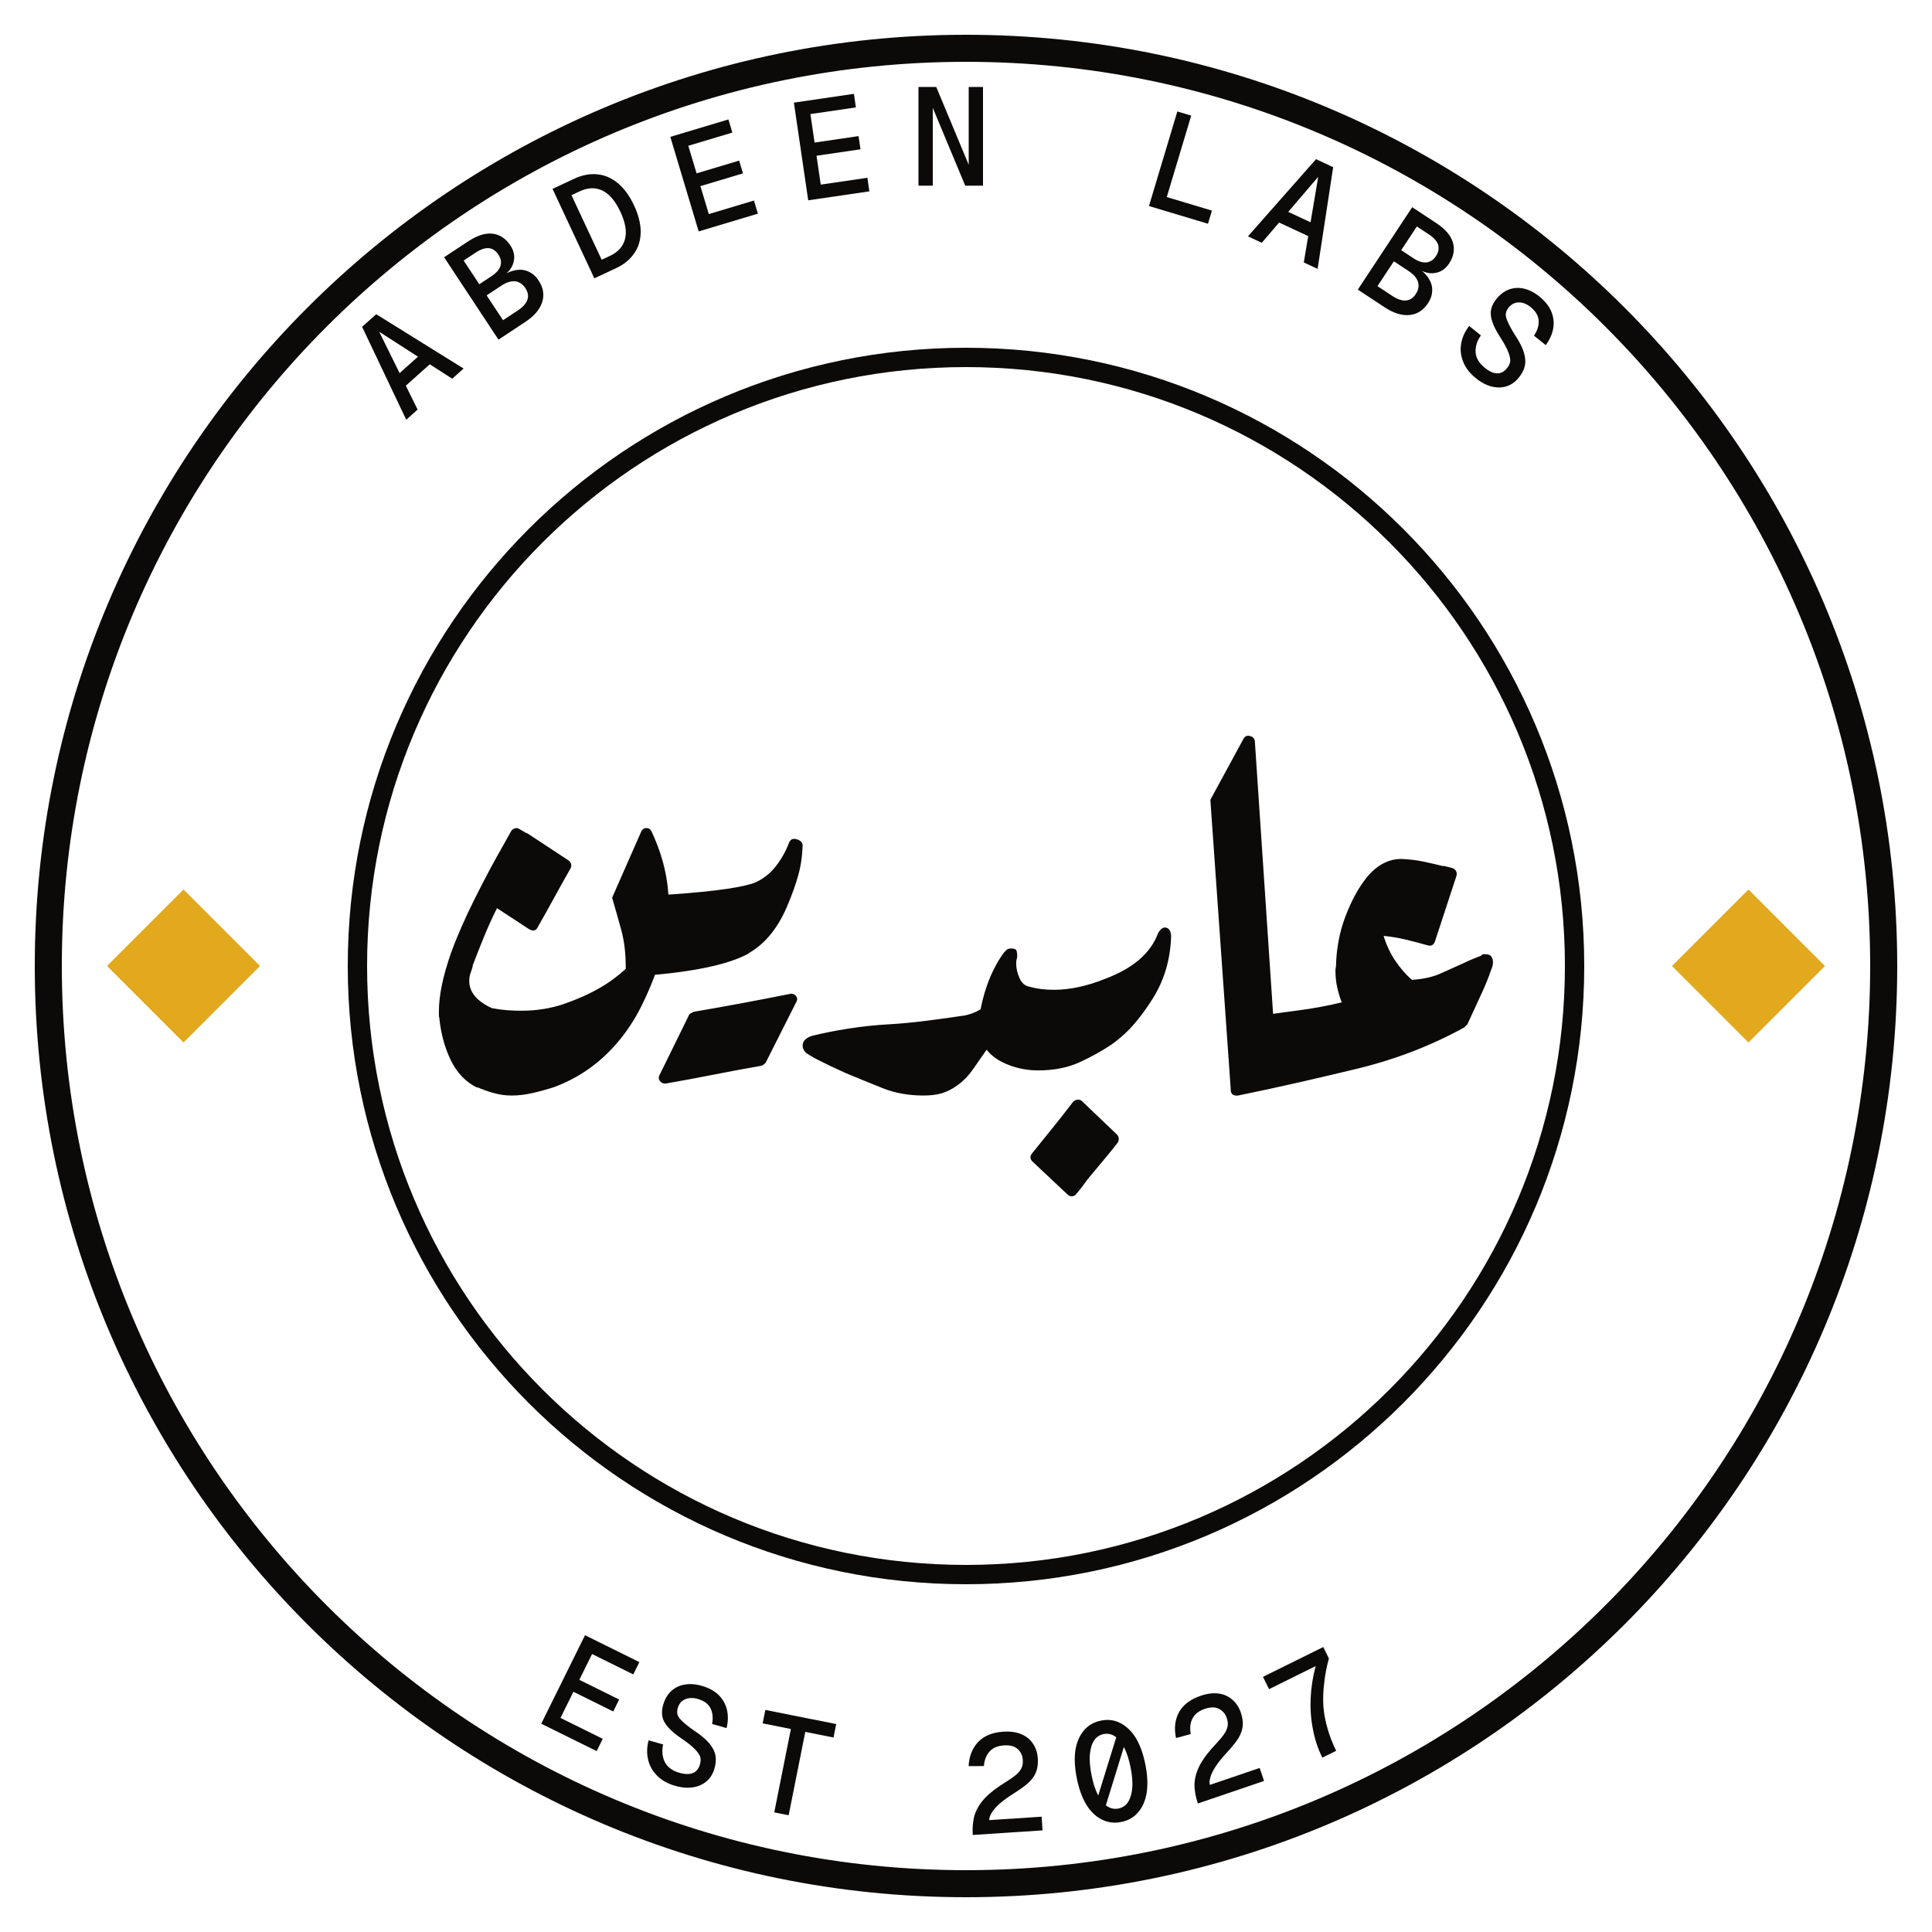
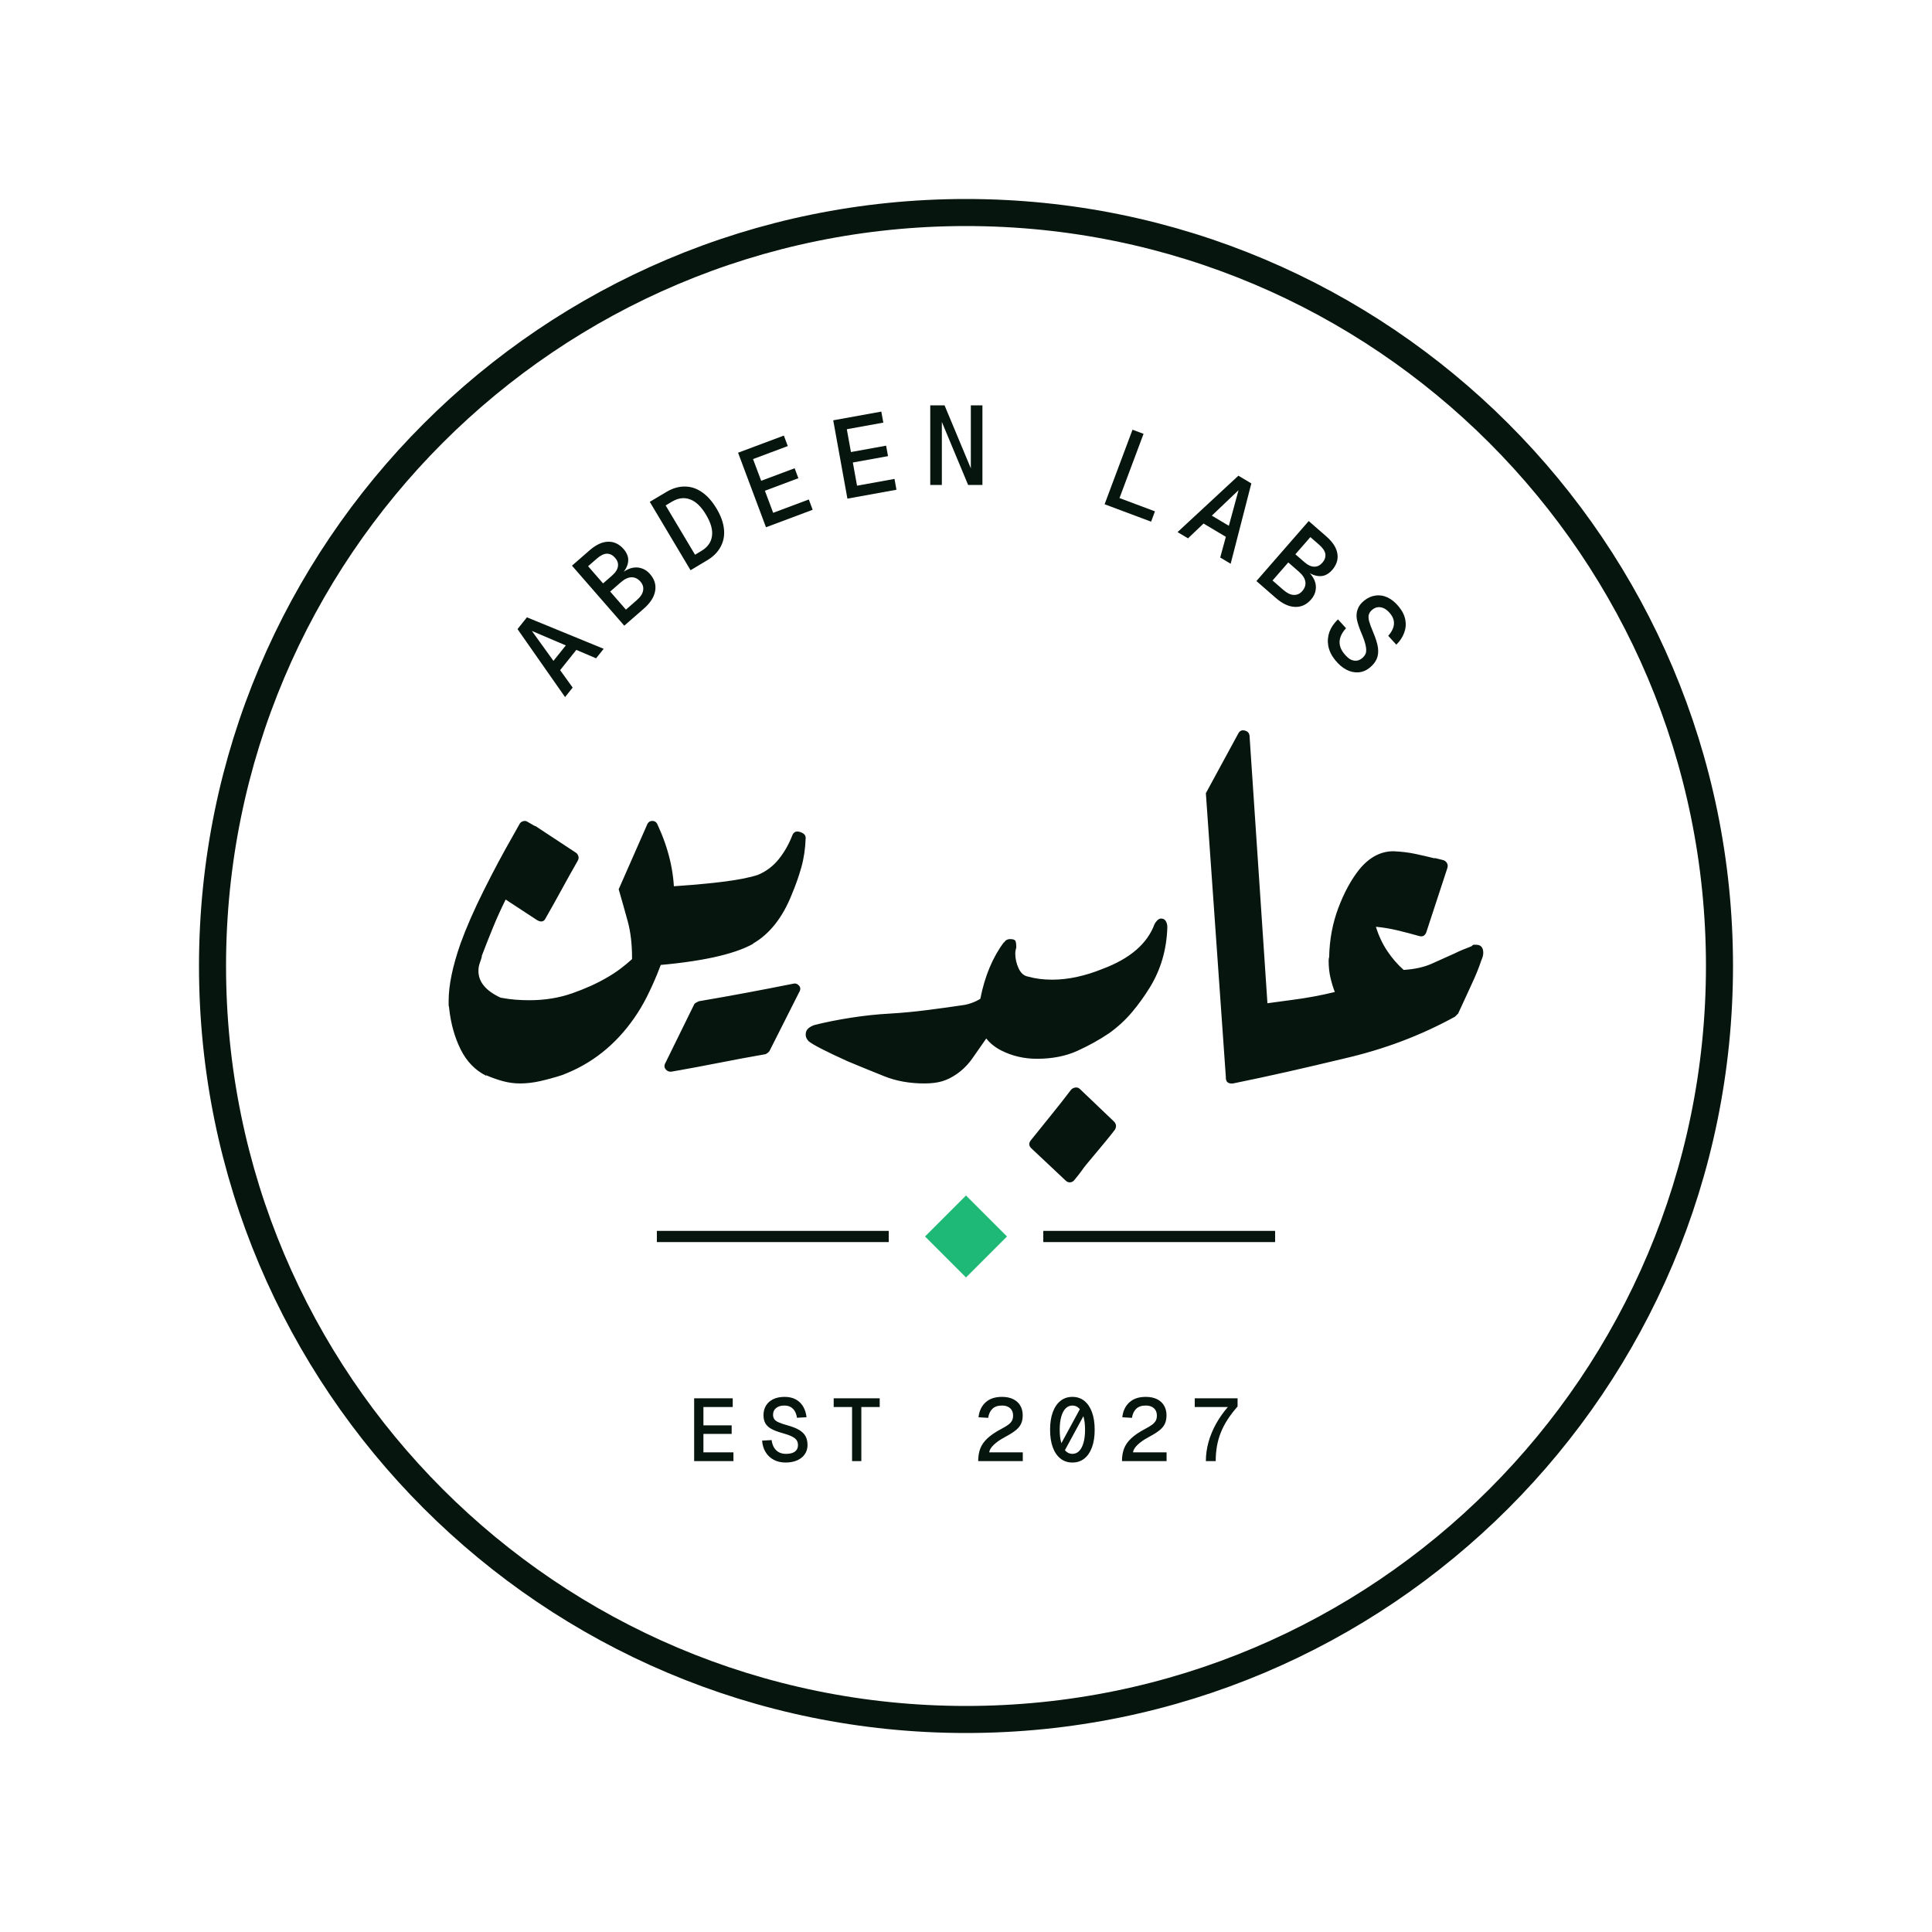
<svg xmlns="http://www.w3.org/2000/svg" viewBox="0 0 100 100" width="96" height="96" role="img" aria-label="Abdeen Labs">
-   <g fill="#0B0A08">
-     <circle cx="50" cy="50" r="47.5" fill="none" stroke="#0B0A08" stroke-width="1.4" />
-     <circle cx="50" cy="50" r="31.5" fill="none" stroke="#0B0A08" stroke-width="1" />
-     <path transform="translate(20.90 21.84) rotate(-41.76)" d="M0.17 0.00 1.67 -5.11H2.65L4.15 0.00H3.36L2.16 -4.33L0.96 0.00ZM1.01 -1.33 1.24 -2.03H3.08L3.31 -1.33Z" />
-     <path transform="translate(25.30 17.91) rotate(-33.41)" d="M0.60 0.00V-5.11H2.08Q2.93 -5.11 3.36 -4.75Q3.80 -4.38 3.80 -3.72Q3.80 -3.41 3.66 -3.16Q3.51 -2.91 3.24 -2.76Q2.96 -2.62 2.58 -2.61V-2.65Q3.04 -2.65 3.37 -2.49Q3.69 -2.34 3.85 -2.06Q4.02 -1.79 4.02 -1.42Q4.02 -0.74 3.55 -0.37Q3.09 0.00 2.25 0.00ZM1.35 -0.71 2.26 -0.71Q2.76 -0.71 3.00 -0.91Q3.23 -1.10 3.23 -1.45Q3.23 -1.83 2.99 -2.04Q2.74 -2.25 2.26 -2.25H1.35ZM1.35 -2.94H2.10Q2.57 -2.94 2.80 -3.14Q3.02 -3.33 3.02 -3.67Q3.02 -4.03 2.80 -4.22Q2.57 -4.41 2.10 -4.41H1.35Z" />
-     <path transform="translate(30.22 14.66) rotate(-25.06)" d="M0.60 0.00V-5.11H1.84Q2.52 -5.11 3.02 -4.81Q3.52 -4.52 3.79 -3.94Q4.06 -3.37 4.06 -2.55Q4.06 -1.73 3.79 -1.16Q3.52 -0.59 3.02 -0.30Q2.52 0.00 1.84 0.00ZM1.35 -0.71H1.82Q2.52 -0.71 2.90 -1.17Q3.28 -1.63 3.28 -2.55Q3.28 -3.47 2.90 -3.94Q2.52 -4.40 1.82 -4.40H1.35Z" />
-     <path transform="translate(35.56 12.16) rotate(-16.70)" d="M0.63 0.00V-5.11H3.77V-4.40H1.39V-2.91H3.69V-2.22H1.39V-0.71H3.83V0.00Z" />
-     <path transform="translate(41.21 10.46) rotate(-8.35)" d="M0.63 0.00V-5.11H3.77V-4.40H1.39V-2.91H3.69V-2.22H1.39V-0.71H3.83V0.00Z" />
-     <path transform="translate(47.05 9.61) rotate(0.00)" d="M0.49 0.00V-5.11H1.41L3.22 -0.77L3.09 -0.74V-5.11H3.83V0.00H2.91L1.10 -4.34L1.23 -4.37V0.00Z" />
-     <path transform="translate(58.79 10.46) rotate(16.70)" d="M0.71 0.00V-5.11H1.46V-0.29L1.00 -0.71H3.90V0.00Z" />
-     <path transform="translate(64.44 12.16) rotate(25.06)" d="M0.17 0.00 1.67 -5.11H2.65L4.15 0.00H3.36L2.16 -4.33L0.96 0.00ZM1.01 -1.33 1.24 -2.03H3.08L3.31 -1.33Z" />
-     <path transform="translate(69.78 14.66) rotate(33.41)" d="M0.60 0.00V-5.11H2.08Q2.93 -5.11 3.36 -4.75Q3.80 -4.38 3.80 -3.72Q3.80 -3.41 3.66 -3.16Q3.51 -2.91 3.24 -2.76Q2.96 -2.62 2.58 -2.61V-2.65Q3.04 -2.65 3.37 -2.49Q3.69 -2.34 3.85 -2.06Q4.02 -1.79 4.02 -1.42Q4.02 -0.74 3.55 -0.37Q3.09 0.00 2.25 0.00ZM1.35 -0.71 2.26 -0.71Q2.76 -0.71 3.00 -0.91Q3.23 -1.10 3.23 -1.45Q3.23 -1.83 2.99 -2.04Q2.74 -2.25 2.26 -2.25H1.35ZM1.35 -2.94H2.10Q2.57 -2.94 2.80 -3.14Q3.02 -3.33 3.02 -3.67Q3.02 -4.03 2.80 -4.22Q2.57 -4.41 2.10 -4.41H1.35Z" />
-     <path transform="translate(74.70 17.91) rotate(41.76)" d="M2.23 0.12Q1.67 0.12 1.26 -0.11Q0.84 -0.33 0.60 -0.73Q0.35 -1.13 0.31 -1.67L1.09 -1.71Q1.13 -1.35 1.29 -1.10Q1.44 -0.85 1.68 -0.72Q1.93 -0.59 2.25 -0.59Q2.57 -0.59 2.79 -0.67Q3.01 -0.75 3.12 -0.91Q3.23 -1.07 3.23 -1.30Q3.23 -1.53 3.13 -1.70Q3.02 -1.86 2.74 -2.00Q2.46 -2.15 1.92 -2.30Q1.39 -2.44 1.06 -2.63Q0.73 -2.81 0.58 -3.08Q0.43 -3.35 0.43 -3.74Q0.43 -4.19 0.63 -4.52Q0.84 -4.86 1.22 -5.04Q1.61 -5.23 2.15 -5.23Q2.68 -5.23 3.06 -5.02Q3.44 -4.81 3.66 -4.44Q3.88 -4.07 3.93 -3.57L3.15 -3.53Q3.11 -3.82 2.98 -4.05Q2.86 -4.27 2.64 -4.40Q2.43 -4.52 2.12 -4.52Q1.70 -4.52 1.45 -4.32Q1.20 -4.12 1.20 -3.78Q1.20 -3.56 1.30 -3.41Q1.40 -3.27 1.66 -3.16Q1.91 -3.04 2.36 -2.91Q2.98 -2.75 3.34 -2.53Q3.70 -2.31 3.85 -2.02Q4.01 -1.72 4.01 -1.30Q4.01 -0.88 3.79 -0.56Q3.57 -0.24 3.17 -0.06Q2.77 0.12 2.23 0.12Z" />
-     <path transform="translate(27.45 88.94) rotate(26.31)" d="M0.63 0.00V-5.11H3.77V-4.40H1.39V-2.91H3.69V-2.22H1.39V-0.71H3.83V0.00Z" />
-     <path transform="translate(32.74 91.56) rotate(18.79)" d="M2.23 0.12Q1.67 0.12 1.26 -0.11Q0.84 -0.33 0.60 -0.73Q0.35 -1.13 0.31 -1.67L1.09 -1.71Q1.13 -1.35 1.29 -1.10Q1.44 -0.85 1.68 -0.72Q1.93 -0.59 2.25 -0.59Q2.57 -0.59 2.79 -0.67Q3.01 -0.75 3.12 -0.91Q3.23 -1.07 3.23 -1.30Q3.23 -1.53 3.13 -1.70Q3.02 -1.86 2.74 -2.00Q2.46 -2.15 1.92 -2.30Q1.39 -2.44 1.06 -2.63Q0.73 -2.81 0.58 -3.08Q0.43 -3.35 0.43 -3.74Q0.43 -4.19 0.63 -4.52Q0.84 -4.86 1.22 -5.04Q1.61 -5.23 2.15 -5.23Q2.68 -5.23 3.06 -5.02Q3.44 -4.81 3.66 -4.44Q3.88 -4.07 3.93 -3.57L3.15 -3.53Q3.11 -3.82 2.98 -4.05Q2.86 -4.27 2.64 -4.40Q2.43 -4.52 2.12 -4.52Q1.70 -4.52 1.45 -4.32Q1.20 -4.12 1.20 -3.78Q1.20 -3.56 1.30 -3.41Q1.40 -3.27 1.66 -3.16Q1.91 -3.04 2.36 -2.91Q2.98 -2.75 3.34 -2.53Q3.70 -2.31 3.85 -2.02Q4.01 -1.72 4.01 -1.30Q4.01 -0.88 3.79 -0.56Q3.57 -0.24 3.17 -0.06Q2.77 0.12 2.23 0.12Z" />
-     <path transform="translate(38.33 93.46) rotate(11.28)" d="M1.78 0.00V-4.40H0.29V-5.11H4.03V-4.40H2.54V0.00Z" />
-     <path transform="translate(50.00 95.00) rotate(-3.76)" d="M0.35 0.00Q0.35 -0.57 0.51 -1.01Q0.68 -1.46 1.10 -1.86Q1.52 -2.25 2.27 -2.64Q2.59 -2.81 2.79 -2.96Q2.99 -3.11 3.09 -3.28Q3.19 -3.45 3.19 -3.70Q3.19 -3.95 3.08 -4.13Q2.98 -4.31 2.78 -4.42Q2.57 -4.52 2.27 -4.52Q1.78 -4.52 1.51 -4.26Q1.23 -4.00 1.16 -3.52L0.37 -3.57Q0.46 -4.33 0.94 -4.78Q1.43 -5.23 2.28 -5.23Q2.82 -5.23 3.20 -5.04Q3.58 -4.85 3.77 -4.51Q3.97 -4.18 3.97 -3.73Q3.97 -3.34 3.84 -3.05Q3.71 -2.76 3.41 -2.51Q3.10 -2.27 2.58 -1.99Q2.14 -1.75 1.84 -1.52Q1.55 -1.29 1.41 -1.09Q1.26 -0.88 1.25 -0.71H3.97V0.00Z" />
-     <path transform="translate(55.89 94.61) rotate(-11.28)" d="M0.89 -0.77 2.85 -4.38 3.43 -4.35 1.47 -0.73ZM2.16 0.12Q1.60 0.12 1.19 -0.21Q0.78 -0.53 0.56 -1.13Q0.35 -1.73 0.35 -2.55Q0.35 -3.38 0.56 -3.98Q0.78 -4.57 1.19 -4.90Q1.60 -5.23 2.16 -5.23Q2.73 -5.23 3.13 -4.90Q3.54 -4.57 3.76 -3.98Q3.97 -3.38 3.97 -2.55Q3.97 -1.73 3.76 -1.13Q3.54 -0.53 3.13 -0.21Q2.73 0.12 2.16 0.12ZM2.16 -0.59Q2.48 -0.59 2.71 -0.82Q2.94 -1.06 3.07 -1.50Q3.19 -1.94 3.19 -2.55Q3.19 -3.17 3.07 -3.61Q2.94 -4.06 2.71 -4.29Q2.48 -4.52 2.16 -4.52Q1.84 -4.52 1.61 -4.29Q1.38 -4.06 1.25 -3.61Q1.13 -3.17 1.13 -2.55Q1.13 -1.94 1.25 -1.50Q1.38 -1.06 1.61 -0.82Q1.84 -0.59 2.16 -0.59Z" />
-     <path transform="translate(61.67 93.46) rotate(-18.79)" d="M0.35 0.00Q0.35 -0.57 0.51 -1.01Q0.68 -1.46 1.10 -1.86Q1.52 -2.25 2.27 -2.64Q2.59 -2.81 2.79 -2.96Q2.99 -3.11 3.09 -3.28Q3.19 -3.45 3.19 -3.70Q3.19 -3.95 3.08 -4.13Q2.98 -4.31 2.78 -4.42Q2.57 -4.52 2.27 -4.52Q1.78 -4.52 1.51 -4.26Q1.23 -4.00 1.16 -3.52L0.37 -3.57Q0.46 -4.33 0.94 -4.78Q1.43 -5.23 2.28 -5.23Q2.82 -5.23 3.20 -5.04Q3.58 -4.85 3.77 -4.51Q3.97 -4.18 3.97 -3.73Q3.97 -3.34 3.84 -3.05Q3.71 -2.76 3.41 -2.51Q3.10 -2.27 2.58 -1.99Q2.14 -1.75 1.84 -1.52Q1.55 -1.29 1.41 -1.09Q1.26 -0.88 1.25 -0.71H3.97V0.00Z" />
-     <path transform="translate(67.26 91.56) rotate(-26.31)" d="M1.32 0.00Q1.32 -0.79 1.54 -1.55Q1.75 -2.32 2.15 -3.04Q2.55 -3.76 3.11 -4.40H0.42V-5.11H3.90V-4.45Q3.43 -3.92 3.10 -3.39Q2.76 -2.87 2.54 -2.34Q2.33 -1.81 2.23 -1.23Q2.12 -0.65 2.12 0.00Z" />
-     <g transform="translate(22.961 56.704) scale(0.02709)">
+   <g fill="#06150D">
+     <circle cx="50" cy="50" r="39" fill="none" stroke="#06150D" stroke-width="1.4" />
+     <path transform="translate(29.16 36.19) rotate(-51.34)" d="M0.14 0.00 1.35 -4.12H2.13L3.34 0.00H2.71L1.74 -3.48L0.77 0.00ZM0.81 -1.07 1.00 -1.64H2.48L2.67 -1.07Z" />
+     <path transform="translate(31.95 32.70) rotate(-41.07)" d="M0.48 0.00V-4.12H1.68Q2.36 -4.12 2.71 -3.82Q3.06 -3.53 3.06 -3.00Q3.06 -2.75 2.95 -2.54Q2.83 -2.34 2.61 -2.23Q2.38 -2.11 2.08 -2.10V-2.14Q2.45 -2.13 2.71 -2.01Q2.97 -1.88 3.10 -1.66Q3.24 -1.44 3.24 -1.14Q3.24 -0.60 2.86 -0.30Q2.49 0.00 1.81 0.00ZM1.09 -0.57 1.82 -0.57Q2.22 -0.57 2.41 -0.73Q2.61 -0.89 2.61 -1.17Q2.61 -1.47 2.41 -1.64Q2.21 -1.81 1.82 -1.81H1.09ZM1.09 -2.37H1.69Q2.07 -2.37 2.25 -2.53Q2.43 -2.68 2.43 -2.96Q2.43 -3.24 2.25 -3.40Q2.07 -3.55 1.69 -3.55H1.09Z" />
+     <path transform="translate(35.33 29.76) rotate(-30.80)" d="M0.48 0.00V-4.12H1.48Q2.03 -4.12 2.43 -3.88Q2.84 -3.64 3.05 -3.18Q3.27 -2.72 3.27 -2.05Q3.27 -1.39 3.05 -0.93Q2.84 -0.48 2.43 -0.24Q2.03 0.00 1.48 0.00ZM1.09 -0.57H1.47Q2.03 -0.57 2.33 -0.94Q2.64 -1.31 2.64 -2.05Q2.64 -2.80 2.33 -3.17Q2.03 -3.54 1.47 -3.54H1.09Z" />
+     <path transform="translate(39.17 27.47) rotate(-20.53)" d="M0.51 0.00V-4.12H3.04V-3.54H1.12V-2.34H2.97V-1.79H1.12V-0.57H3.09V0.00Z" />
+     <path transform="translate(43.36 25.90) rotate(-10.27)" d="M0.51 0.00V-4.12H3.04V-3.54H1.12V-2.34H2.97V-1.79H1.12V-0.57H3.09V0.00Z" />
+     <path transform="translate(47.76 25.10) rotate(0.00)" d="M0.39 0.00V-4.12H1.13L2.59 -0.62L2.49 -0.60V-4.12H3.09V0.00H2.35L0.89 -3.50L0.99 -3.52V0.00Z" />
+     <path transform="translate(56.64 25.90) rotate(20.53)" d="M0.57 0.00V-4.12H1.18V-0.23L0.81 -0.57H3.14V0.00Z" />
+     <path transform="translate(60.83 27.47) rotate(30.80)" d="M0.14 0.00 1.35 -4.12H2.13L3.34 0.00H2.71L1.74 -3.48L0.77 0.00ZM0.81 -1.07 1.00 -1.64H2.48L2.67 -1.07Z" />
+     <path transform="translate(64.67 29.76) rotate(41.07)" d="M0.48 0.00V-4.12H1.68Q2.36 -4.12 2.71 -3.82Q3.06 -3.53 3.06 -3.00Q3.06 -2.75 2.95 -2.54Q2.83 -2.34 2.61 -2.23Q2.38 -2.11 2.08 -2.10V-2.14Q2.45 -2.13 2.71 -2.01Q2.97 -1.88 3.10 -1.66Q3.24 -1.44 3.24 -1.14Q3.24 -0.60 2.86 -0.30Q2.49 0.00 1.81 0.00ZM1.09 -0.57 1.82 -0.57Q2.22 -0.57 2.41 -0.73Q2.61 -0.89 2.61 -1.17Q2.61 -1.47 2.41 -1.64Q2.21 -1.81 1.82 -1.81H1.09ZM1.09 -2.37H1.69Q2.07 -2.37 2.25 -2.53Q2.43 -2.68 2.43 -2.96Q2.43 -3.24 2.25 -3.40Q2.07 -3.55 1.69 -3.55H1.09Z" />
+     <path transform="translate(68.05 32.70) rotate(51.34)" d="M1.79 0.09Q1.35 0.09 1.01 -0.09Q0.68 -0.27 0.48 -0.59Q0.29 -0.91 0.25 -1.34L0.87 -1.38Q0.91 -1.09 1.04 -0.88Q1.16 -0.68 1.36 -0.58Q1.55 -0.48 1.82 -0.48Q2.07 -0.48 2.25 -0.54Q2.42 -0.61 2.51 -0.74Q2.60 -0.86 2.60 -1.05Q2.60 -1.23 2.52 -1.37Q2.43 -1.50 2.21 -1.61Q1.98 -1.73 1.54 -1.85Q1.12 -1.97 0.85 -2.11Q0.59 -2.26 0.47 -2.48Q0.34 -2.69 0.34 -3.01Q0.34 -3.37 0.51 -3.64Q0.67 -3.91 0.98 -4.06Q1.30 -4.21 1.73 -4.21Q2.16 -4.21 2.46 -4.04Q2.77 -3.87 2.94 -3.57Q3.12 -3.27 3.16 -2.88L2.54 -2.84Q2.50 -3.08 2.40 -3.26Q2.30 -3.44 2.13 -3.54Q1.96 -3.64 1.71 -3.64Q1.37 -3.64 1.17 -3.48Q0.97 -3.32 0.97 -3.05Q0.97 -2.87 1.05 -2.75Q1.13 -2.63 1.33 -2.54Q1.54 -2.45 1.90 -2.35Q2.40 -2.21 2.69 -2.04Q2.98 -1.86 3.10 -1.63Q3.23 -1.39 3.23 -1.05Q3.23 -0.71 3.05 -0.45Q2.87 -0.19 2.55 -0.05Q2.23 0.09 1.79 0.09Z" />
+     <g transform="translate(23.461 56.079) scale(0.02659)">
      <path d="M348.00 -245.00V-242.00Q337.00 -232.00 325.00 -223.00Q313.00 -214.00 299.00 -206.00Q270.00 -189.00 231.50 -175.50Q193.00 -162.00 148.00 -162.00Q135.00 -162.00 121.50 -163.00Q108.00 -164.00 92.00 -167.00Q49.00 -187.00 49.00 -219.00Q49.00 -227.00 51.50 -234.00Q54.00 -241.00 56.00 -248.00L55.00 -247.00Q66.00 -276.00 77.50 -304.00Q89.00 -332.00 102.00 -358.00L163.00 -318.00Q175.00 -311.00 180.00 -322.00Q196.00 -350.00 211.00 -377.50Q226.00 -405.00 242.00 -433.00Q245.00 -438.00 243.50 -442.50Q242.00 -447.00 239.00 -449.00L160.00 -501.00H159.00L145.00 -509.00Q141.00 -512.00 136.00 -510.50Q131.00 -509.00 129.00 -505.00L115.00 -480.00Q88.00 -433.00 59.50 -376.00Q31.00 -319.00 14.00 -272.00Q-9.00 -206.00 -9.00 -161.00Q-9.00 -159.00 -9.00 -157.50Q-9.00 -156.00 -9.00 -153.00Q-9.00 -151.00 -8.50 -149.50Q-8.00 -148.00 -8.00 -146.00Q-3.00 -101.00 14.50 -66.00Q32.00 -31.00 64.00 -15.00V-16.00Q80.00 -9.00 96.50 -4.50Q113.00 0.00 130.00 0.00Q149.00 0.00 169.00 -4.50Q189.00 -9.00 211.00 -16.00Q297.00 -48.00 352.00 -127.00Q366.00 -147.00 377.00 -169.00Q388.00 -191.00 397.00 -213.00Q411.00 -247.00 420.50 -284.00Q430.00 -321.00 430.00 -366.00Q430.00 -434.00 398.00 -503.00Q395.00 -511.00 387.50 -511.00Q380.00 -511.00 377.00 -503.00L322.00 -378.00Q331.00 -347.00 339.50 -316.00Q348.00 -285.00 348.00 -245.00Z M616.00 -64.00 673.00 -177.00Q678.00 -185.00 673.00 -190.50Q668.00 -196.00 661.00 -194.00Q616.00 -185.00 570.50 -176.50Q525.00 -168.00 478.00 -160.00Q476.00 -159.00 473.00 -157.50Q470.00 -156.00 469.00 -154.00L413.00 -40.00Q409.00 -33.00 413.50 -27.50Q418.00 -22.00 425.00 -23.00Q471.00 -31.00 516.50 -40.00Q562.00 -49.00 608.00 -57.00Q614.00 -60.00 616.00 -64.00Z M660.00 -483.00Q650.00 -457.00 633.50 -436.50Q617.00 -416.00 593.00 -406.00Q581.00 -402.00 563.00 -398.50Q545.00 -395.00 520.00 -392.00Q495.00 -389.00 465.00 -386.50Q435.00 -384.00 398.00 -382.00Q388.00 -380.00 386.00 -372.00L372.00 -242.00Q371.00 -237.00 375.00 -232.50Q379.00 -228.00 384.00 -229.00Q527.00 -240.00 584.00 -272.00H583.00Q632.00 -300.00 659.00 -368.00Q670.00 -394.00 677.50 -420.50Q685.00 -447.00 686.00 -478.00Q686.00 -486.00 675.00 -489.50Q664.00 -493.00 660.00 -483.00Z M1058.00 -182.00Q1046.00 -182.00 1037.00 -173.00Q1020.00 -158.00 996.00 -153.00Q963.00 -148.00 924.00 -143.00Q885.00 -138.00 850.00 -136.00Q813.00 -134.00 774.50 -128.00Q736.00 -122.00 704.00 -114.00Q697.00 -112.00 691.50 -107.50Q686.00 -103.00 686.00 -95.00Q686.00 -88.00 692.00 -82.00Q698.00 -77.00 717.50 -67.00Q737.00 -57.00 768.00 -43.00Q804.00 -28.00 839.00 -14.00Q874.00 0.00 917.00 0.00Q938.00 0.00 952.50 -4.50Q967.00 -9.00 981.00 -19.00Q998.00 -31.00 1011.00 -49.50Q1024.00 -68.00 1037.50 -87.50Q1051.00 -107.00 1067.00 -119.00Q1086.00 -127.00 1086.00 -154.00Q1086.00 -165.00 1079.00 -173.50Q1072.00 -182.00 1058.00 -182.00Z M1286.00 74.00 1220.00 11.00Q1216.00 7.00 1210.50 8.00Q1205.00 9.00 1202.00 13.00Q1183.00 38.00 1163.50 62.00Q1144.00 86.00 1124.00 111.00Q1118.00 119.00 1125.00 126.00L1192.00 189.00Q1196.00 193.00 1201.00 192.50Q1206.00 192.00 1209.00 188.00Q1219.00 176.00 1223.50 169.50Q1228.00 163.00 1233.00 157.00Q1238.00 151.00 1248.00 139.00Q1258.00 127.00 1268.00 115.00Q1278.00 103.00 1288.00 90.00Q1293.00 81.00 1286.00 74.00Z M1378.00 -321.00Q1374.00 -321.00 1370.50 -317.50Q1367.00 -314.00 1365.00 -310.00Q1344.00 -253.00 1264.00 -223.00Q1212.00 -202.00 1166.00 -202.00Q1140.00 -202.00 1119.00 -208.00Q1107.00 -210.00 1100.50 -224.00Q1094.00 -238.00 1094.00 -253.00Q1094.00 -256.00 1094.50 -258.50Q1095.00 -261.00 1096.00 -265.00Q1096.00 -273.00 1094.50 -277.00Q1093.00 -281.00 1084.00 -281.00Q1076.00 -281.00 1072.00 -274.00V-275.00Q1039.00 -231.00 1026.00 -165.00Q1022.00 -153.00 1022.00 -137.00Q1022.00 -87.00 1067.00 -64.00Q1099.00 -48.00 1136.00 -48.00Q1181.00 -48.00 1215.00 -63.50Q1249.00 -79.00 1277.00 -98.00Q1302.00 -116.00 1321.00 -138.50Q1340.00 -161.00 1356.00 -187.00Q1388.00 -239.00 1390.00 -304.00Q1390.00 -311.00 1387.00 -316.00Q1384.00 -321.00 1378.00 -321.00Z M1465.00 -565.00 1504.00 -11.00Q1504.00 -1.00 1513.00 0.00Q1522.00 1.00 1526.00 -6.00L1587.00 -124.00L1550.00 -677.00Q1549.00 -685.00 1540.50 -687.00Q1532.00 -689.00 1528.00 -681.00Z M1991.00 -270.00Q1990.00 -270.00 1989.00 -270.00Q1988.00 -270.00 1986.00 -270.00Q1985.00 -270.00 1982.00 -267.00Q1974.00 -264.00 1965.50 -260.50Q1957.00 -257.00 1949.00 -253.00Q1927.00 -243.00 1904.50 -233.00Q1882.00 -223.00 1850.00 -221.00Q1832.00 -237.00 1818.00 -258.00Q1804.00 -279.00 1796.00 -305.00Q1817.00 -303.00 1838.00 -298.00Q1859.00 -293.00 1880.00 -287.00Q1890.00 -284.00 1894.00 -294.00L1935.00 -419.00Q1937.00 -425.00 1934.00 -429.50Q1931.00 -434.00 1926.00 -435.00L1910.00 -439.00L1911.00 -438.00Q1891.00 -443.00 1872.00 -447.00Q1853.00 -451.00 1830.00 -452.00Q1793.00 -452.00 1764.00 -417.00Q1740.00 -387.00 1723.00 -342.00Q1706.00 -297.00 1705.00 -246.00Q1704.00 -243.00 1704.00 -239.00Q1704.00 -221.00 1707.50 -206.00Q1711.00 -191.00 1716.00 -178.00Q1675.00 -168.00 1632.00 -162.50Q1589.00 -157.00 1537.00 -149.00Q1529.00 -147.00 1527.00 -139.00L1504.00 -14.00Q1503.00 -7.00 1507.00 -3.00Q1511.00 1.00 1518.00 0.00Q1572.00 -11.00 1625.00 -23.00Q1678.00 -35.00 1732.00 -48.00Q1793.00 -62.00 1847.00 -82.50Q1901.00 -103.00 1950.00 -130.00L1956.00 -136.00L1963.00 -151.00Q1972.00 -171.00 1983.00 -194.50Q1994.00 -218.00 2001.00 -239.00Q2005.00 -248.00 2005.00 -254.00Q2005.00 -270.00 1991.00 -270.00Z" />
    </g>
+     <path d="M34 64H46M54 64H66" fill="none" stroke="#06150D" stroke-width=".58" />
+     <g transform="translate(35.526 75.627) scale(0.00458)">
+       <path d="M88.00 0.00V-710.00H524.00V-611.20H192.80V-404.20H512.00V-307.80H192.80V-98.80H532.00V0.00Z M1121.70 16.00Q1044.90 16.00 987.20 -15.00Q929.50 -46.00 895.60 -101.40Q861.70 -156.80 855.70 -231.40L963.30 -237.80Q970.10 -187.20 991.40 -152.30Q1012.70 -117.40 1046.50 -99.70Q1080.30 -82.00 1125.50 -82.00Q1169.50 -82.00 1199.70 -93.30Q1229.90 -104.60 1245.60 -126.80Q1261.30 -149.00 1261.30 -180.80Q1261.30 -212.60 1246.60 -235.60Q1231.90 -258.60 1192.70 -278.40Q1153.50 -298.20 1078.50 -318.80Q1005.50 -339.20 959.70 -364.60Q913.90 -390.00 892.80 -427.30Q871.70 -464.60 871.70 -519.60Q871.70 -581.40 900.20 -627.90Q928.70 -674.40 982.30 -700.20Q1035.90 -726.00 1110.50 -726.00Q1184.50 -726.00 1237.10 -697.00Q1289.70 -668.00 1320.20 -616.30Q1350.70 -564.60 1357.90 -496.00L1249.90 -489.80Q1244.30 -530.80 1226.90 -562.00Q1209.50 -593.20 1179.70 -610.60Q1149.90 -628.00 1107.10 -628.00Q1048.70 -628.00 1014.20 -599.80Q979.70 -571.60 979.70 -525.20Q979.70 -494.60 993.60 -474.30Q1007.50 -454.00 1042.60 -438.30Q1077.70 -422.60 1140.90 -404.80Q1225.70 -381.60 1275.70 -351.50Q1325.70 -321.40 1347.50 -280.30Q1369.30 -239.20 1369.30 -181.20Q1369.30 -122.60 1338.50 -77.90Q1307.70 -33.20 1252.20 -8.60Q1196.70 16.00 1121.70 16.00Z M1872.60 0.00V-611.20H1665.00V-710.00H2185.00V-611.20H1977.40V0.00Z M3298.00 0.00Q3298.00 -78.80 3321.20 -140.90Q3344.40 -203.00 3402.80 -257.70Q3461.20 -312.40 3564.80 -366.80Q3609.60 -390.40 3637.60 -411.00Q3665.60 -431.60 3679.00 -455.60Q3692.40 -479.60 3692.40 -514.40Q3692.40 -548.60 3678.10 -573.80Q3663.80 -599.00 3635.70 -613.50Q3607.60 -628.00 3565.60 -628.00Q3497.60 -628.00 3459.40 -591.90Q3421.20 -555.80 3410.80 -488.80L3301.60 -495.60Q3313.20 -601.20 3381.10 -663.60Q3449.00 -726.00 3566.40 -726.00Q3641.60 -726.00 3694.10 -699.90Q3746.60 -673.80 3773.90 -627.00Q3801.20 -580.20 3801.20 -518.40Q3801.20 -463.40 3783.20 -423.40Q3765.20 -383.40 3723.20 -349.30Q3681.20 -315.20 3608.40 -276.40Q3546.60 -243.40 3506.10 -211.60Q3465.60 -179.80 3445.30 -151.30Q3425.00 -122.80 3423.00 -98.80H3802.00V0.00Z M4186.10 -106.40 4458.90 -608.80 4538.90 -603.60 4266.10 -101.20ZM4362.50 16.00Q4284.50 16.00 4227.70 -28.90Q4170.90 -73.80 4140.70 -156.80Q4110.50 -239.80 4110.50 -354.00Q4110.50 -469.00 4140.70 -552.10Q4170.90 -635.20 4227.70 -680.60Q4284.50 -726.00 4362.50 -726.00Q4441.30 -726.00 4497.70 -680.60Q4554.10 -635.20 4584.30 -552.10Q4614.50 -469.00 4614.50 -354.00Q4614.50 -239.80 4584.30 -156.80Q4554.10 -73.80 4497.70 -28.90Q4441.30 16.00 4362.50 16.00ZM4362.50 -82.00Q4407.50 -82.00 4439.20 -114.30Q4470.90 -146.60 4488.30 -207.80Q4505.70 -269.00 4505.70 -354.00Q4505.70 -440.80 4488.30 -502.00Q4470.90 -563.20 4439.20 -595.60Q4407.50 -628.00 4362.50 -628.00Q4318.50 -628.00 4286.30 -595.60Q4254.10 -563.20 4236.70 -502.00Q4219.30 -440.80 4219.30 -354.00Q4219.30 -269.00 4236.70 -207.80Q4254.10 -146.60 4286.30 -114.30Q4318.50 -82.00 4362.50 -82.00Z M4923.00 0.00Q4923.00 -78.80 4946.20 -140.90Q4969.40 -203.00 5027.80 -257.70Q5086.20 -312.40 5189.80 -366.80Q5234.60 -390.40 5262.60 -411.00Q5290.60 -431.60 5304.00 -455.60Q5317.40 -479.60 5317.40 -514.40Q5317.40 -548.60 5303.10 -573.80Q5288.80 -599.00 5260.70 -613.50Q5232.60 -628.00 5190.60 -628.00Q5122.60 -628.00 5084.40 -591.90Q5046.20 -555.80 5035.80 -488.80L4926.60 -495.60Q4938.20 -601.20 5006.10 -663.60Q5074.00 -726.00 5191.40 -726.00Q5266.60 -726.00 5319.10 -699.90Q5371.60 -673.80 5398.90 -627.00Q5426.20 -580.20 5426.20 -518.40Q5426.20 -463.40 5408.20 -423.40Q5390.20 -383.40 5348.20 -349.30Q5306.20 -315.20 5233.40 -276.40Q5171.60 -243.40 5131.10 -211.60Q5090.60 -179.80 5070.30 -151.30Q5050.00 -122.80 5048.00 -98.80H5427.00V0.00Z M5871.10 0.00Q5871.10 -109.20 5901.00 -215.80Q5930.90 -322.40 5986.60 -422.30Q6042.30 -522.20 6119.50 -611.20H5745.50V-710.00H6229.50V-617.60Q6164.50 -543.80 6117.60 -471.50Q6070.70 -399.20 6040.80 -325.00Q6010.90 -250.80 5996.60 -170.60Q5982.30 -90.40 5982.30 0.00Z" />
+     </g>
  </g>
-   <rect x="6.7" y="47.2" width="5.6" height="5.6" transform="rotate(45 9.5 50)" fill="#E2A81E" />
-   <rect x="87.7" y="47.2" width="5.6" height="5.6" transform="rotate(45 90.5 50)" fill="#E2A81E" />
+   <rect x="48.5" y="62.5" width="3" height="3" transform="rotate(45 50 64)" fill="#1FB977" />
</svg>
